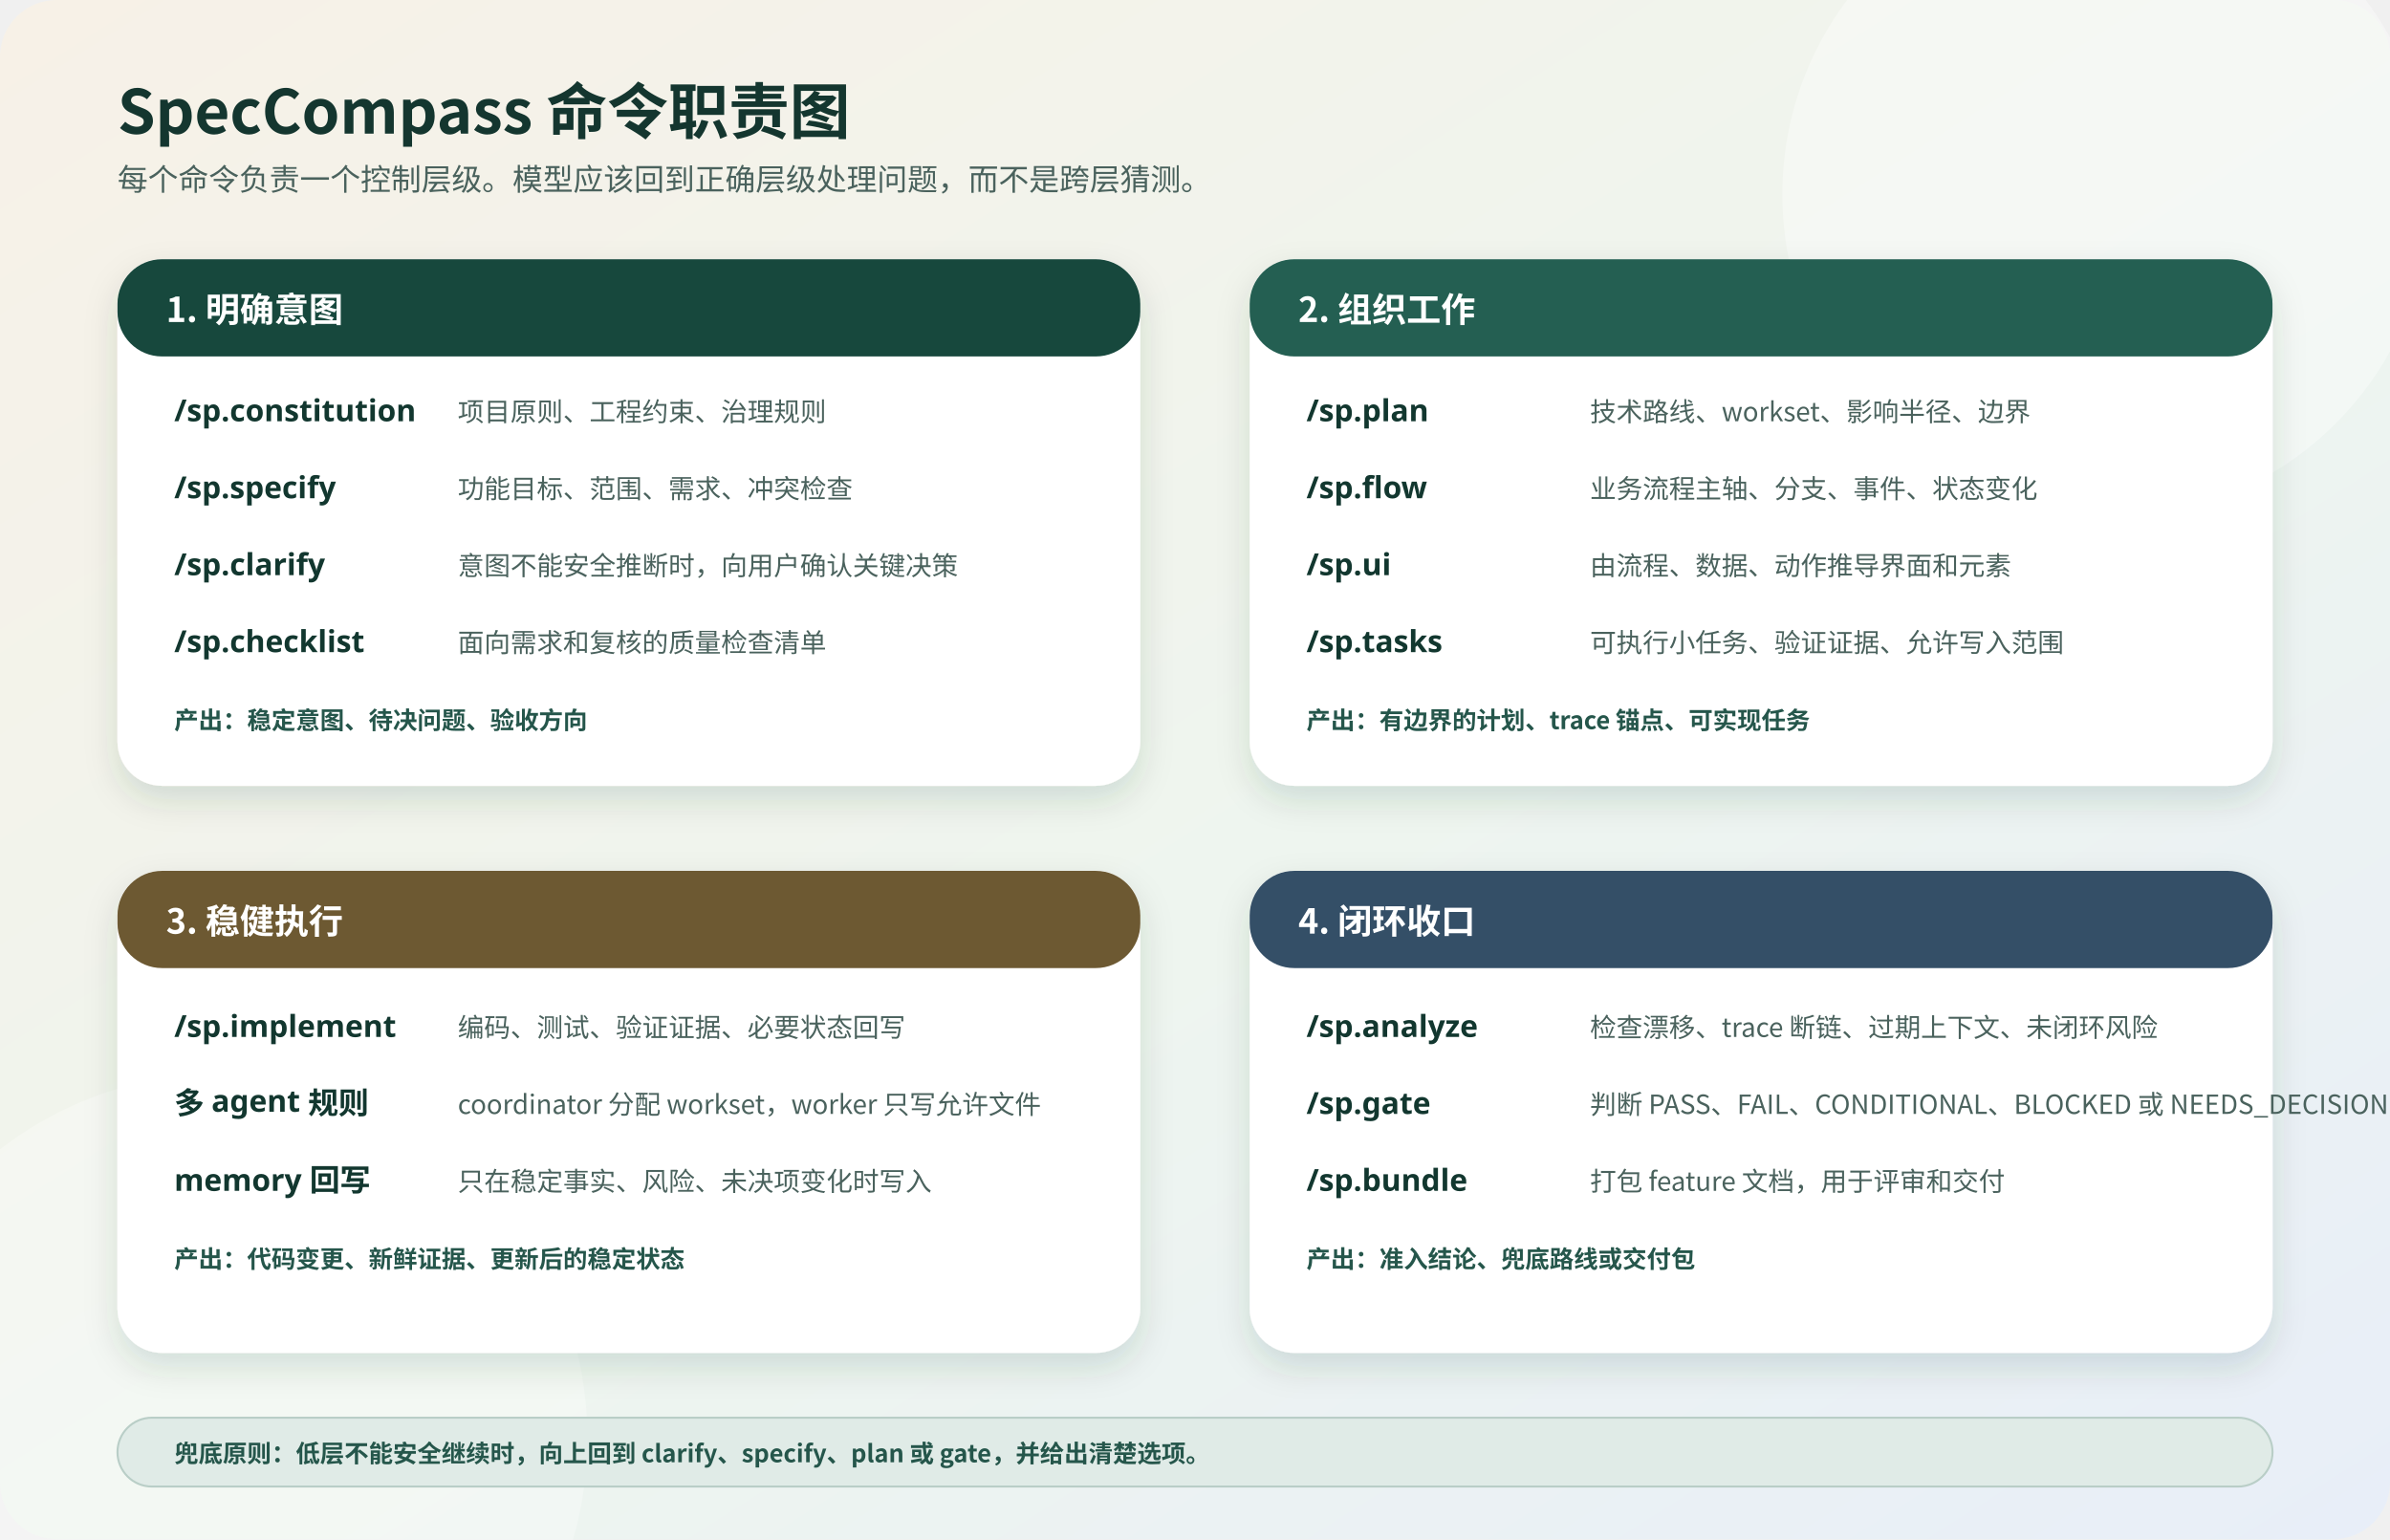
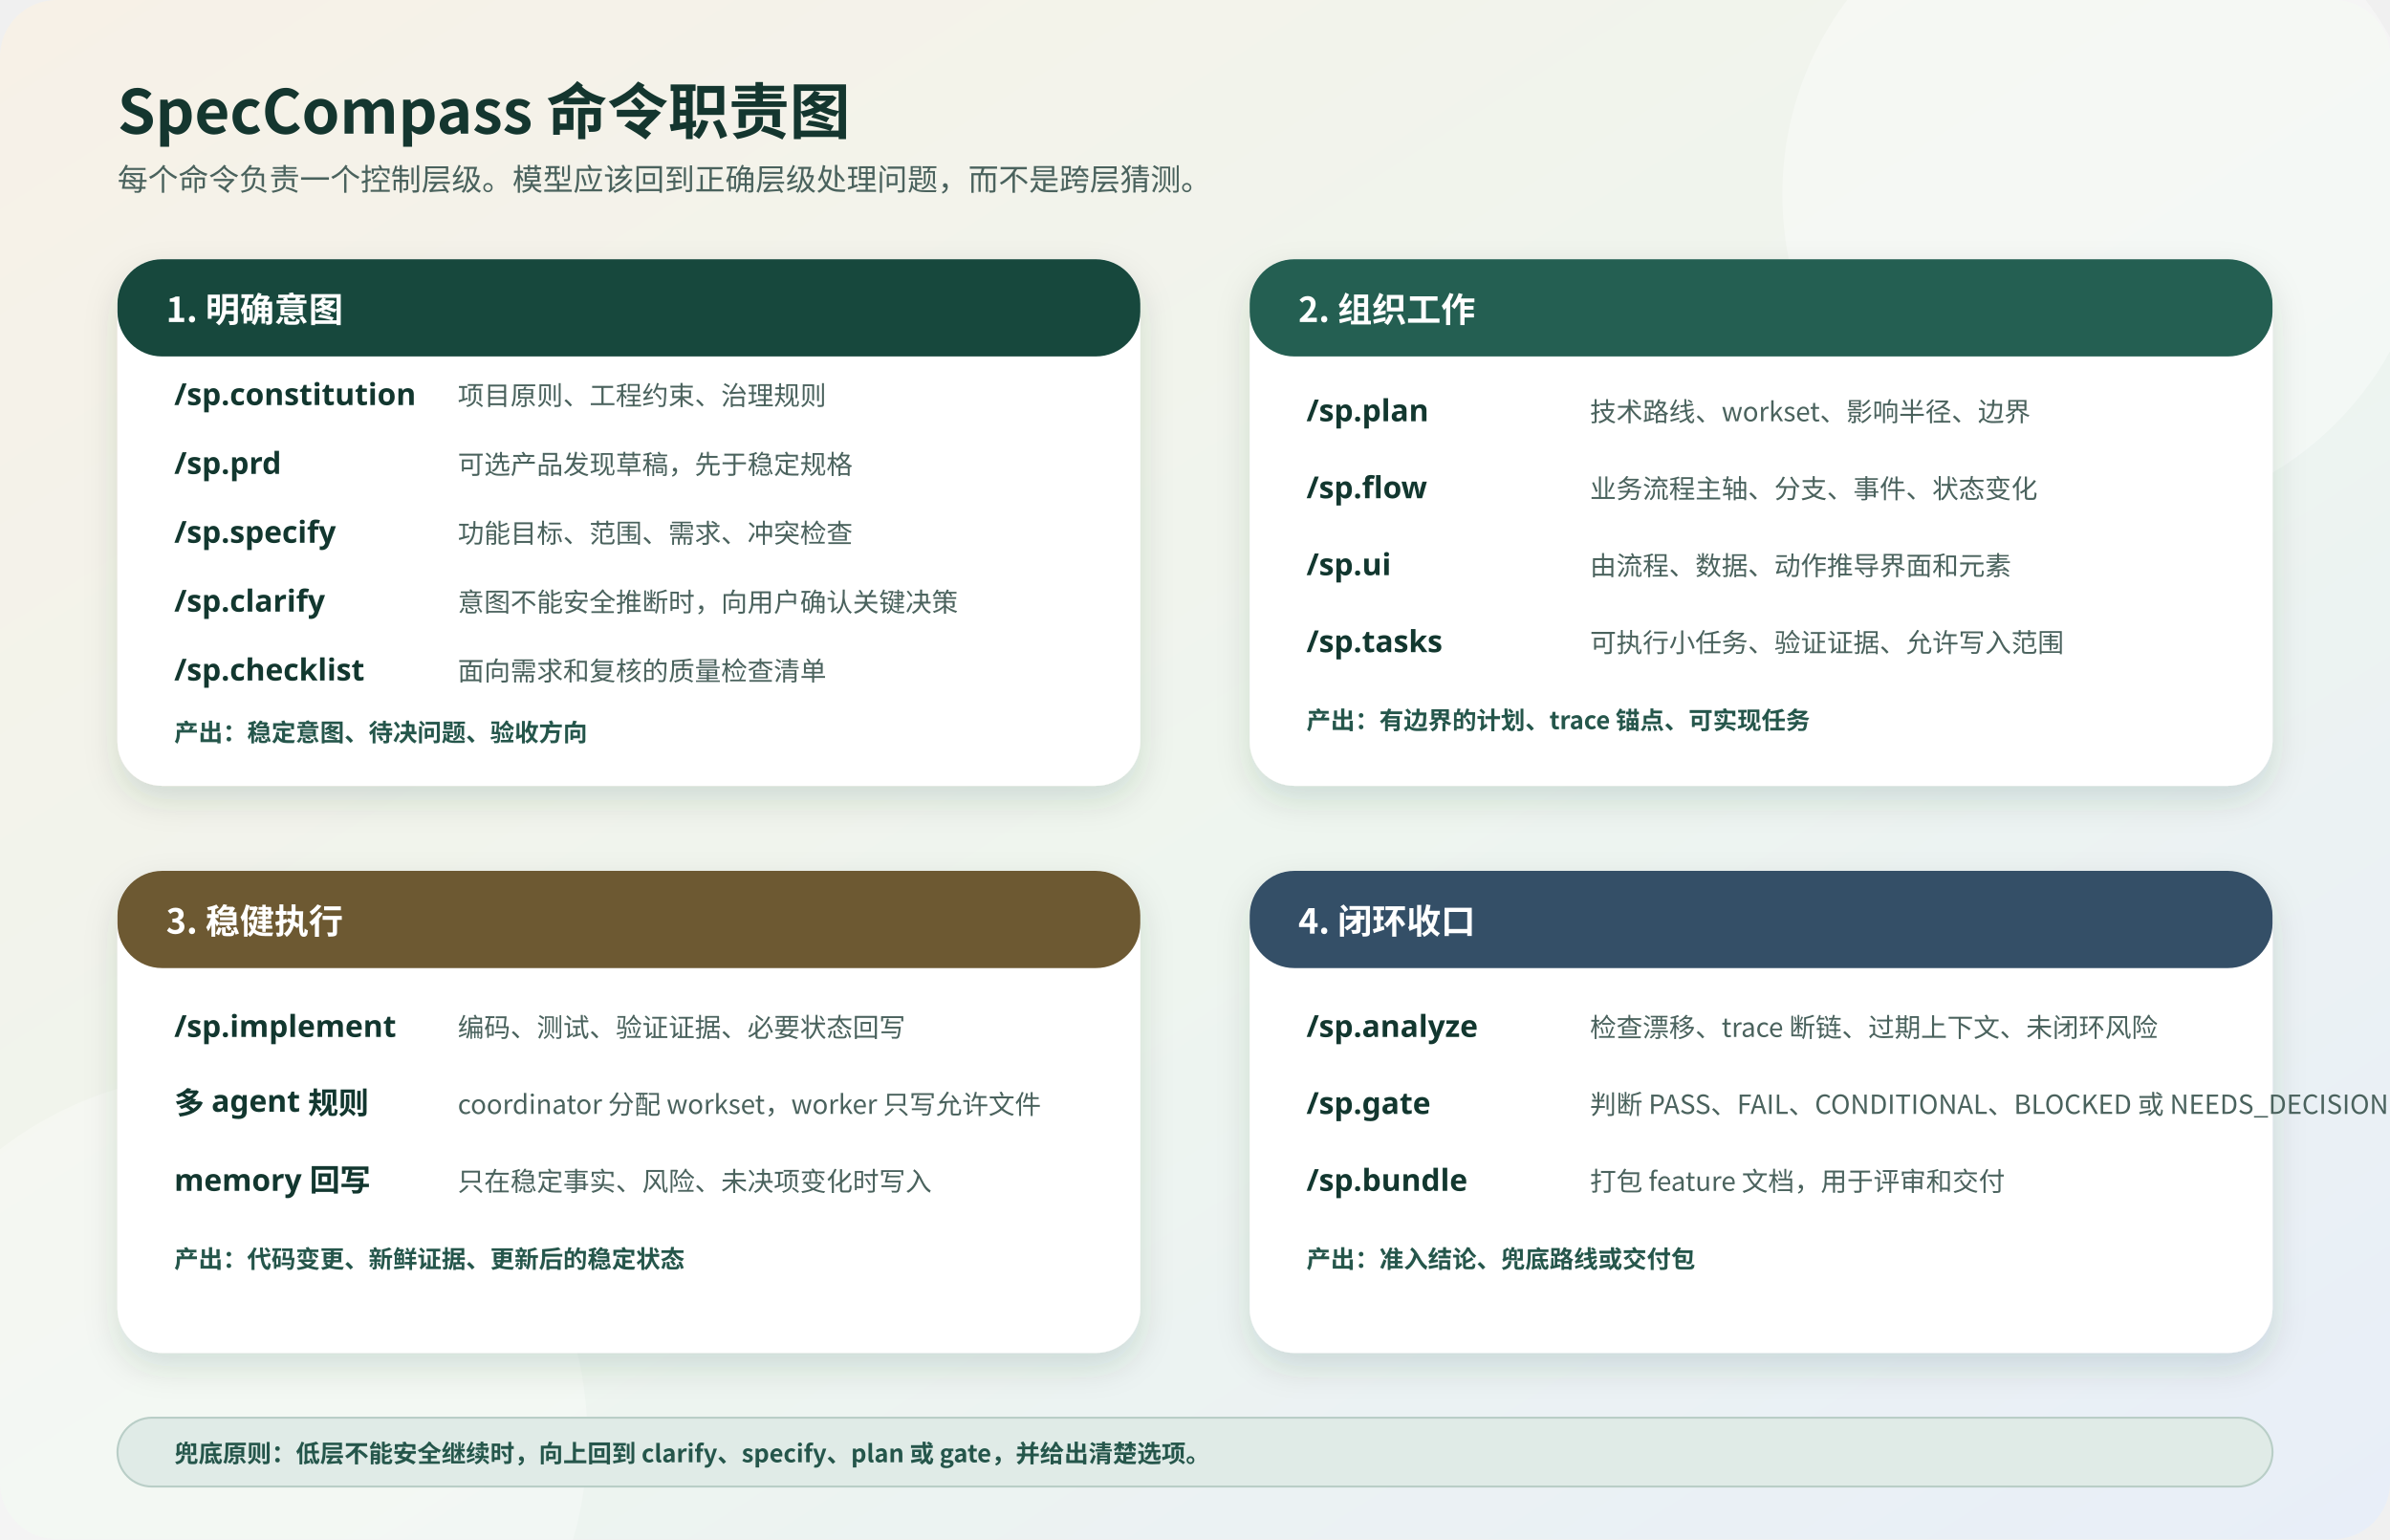
<svg xmlns="http://www.w3.org/2000/svg" width="1180" height="760" viewBox="0 0 1180 760" role="img" aria-labelledby="title desc">
  <defs>
    <linearGradient id="bg" x1="0" y1="0" x2="1" y2="1">
      <stop offset="0%" stop-color="#f7f1e7" />
      <stop offset="55%" stop-color="#eef5ef" />
      <stop offset="100%" stop-color="#e8eef8" />
    </linearGradient>
    <filter id="shadow" x="-10%" y="-20%" width="120%" height="150%">
      <feDropShadow dx="0" dy="7" stdDeviation="8" flood-color="#213934" flood-opacity="0.14" />
    </filter>
    <style>
      .title { font: 700 30px "PingFang SC", "Noto Sans CJK SC", "Microsoft YaHei", sans-serif; fill: #14362f; }
      .subtitle { font: 15px "PingFang SC", "Noto Sans CJK SC", "Microsoft YaHei", sans-serif; fill: #4a625d; }
      .group { font: 700 17px "PingFang SC", "Noto Sans CJK SC", "Microsoft YaHei", sans-serif; fill: #ffffff; }
      .cmd { font: 700 15px ui-sans-serif, system-ui, sans-serif; fill: #12372f; }
      .text { font: 13px "PingFang SC", "Noto Sans CJK SC", "Microsoft YaHei", sans-serif; fill: #4a625d; }
      .note { font: 700 12px "PingFang SC", "Noto Sans CJK SC", "Microsoft YaHei", sans-serif; fill: #25564b; }
    </style>
  </defs>
  <rect width="1180" height="760" rx="28" fill="url(#bg)" />
  <circle cx="1040" cy="96" r="160" fill="#fff" opacity="0.35" />
  <circle cx="110" cy="710" r="180" fill="#fff" opacity="0.28" />
  <text x="58" y="66" class="title">SpecCompass 命令职责图</text>
  <text x="58" y="94" class="subtitle">每个命令负责一个控制层级。模型应该回到正确层级处理问题，而不是跨层猜测。</text>
  <rect x="58" y="128" width="505" height="260" rx="22" fill="#ffffff" filter="url(#shadow)" />
  <rect x="58" y="128" width="505" height="48" rx="22" fill="#17483d" />
  <text x="82" y="159" class="group">1. 明确意图</text>
-   <text x="86" y="208" class="cmd">/sp.constitution</text>
-   <text x="226" y="208" class="text">项目原则、工程约束、治理规则</text>
-   <text x="86" y="246" class="cmd">/sp.specify</text>
-   <text x="226" y="246" class="text">功能目标、范围、需求、冲突检查</text>
-   <text x="86" y="284" class="cmd">/sp.clarify</text>
-   <text x="226" y="284" class="text">意图不能安全推断时，向用户确认关键决策</text>
-   <text x="86" y="322" class="cmd">/sp.checklist</text>
-   <text x="226" y="322" class="text">面向需求和复核的质量检查清单</text>
-   <text x="86" y="360" class="note">产出：稳定意图、待决问题、验收方向</text>
+   <text x="86" y="200" class="cmd">/sp.constitution</text>
+   <text x="226" y="200" class="text">项目原则、工程约束、治理规则</text>
+   <text x="86" y="234" class="cmd">/sp.prd</text>
+   <text x="226" y="234" class="text">可选产品发现草稿，先于稳定规格</text>
+   <text x="86" y="268" class="cmd">/sp.specify</text>
+   <text x="226" y="268" class="text">功能目标、范围、需求、冲突检查</text>
+   <text x="86" y="302" class="cmd">/sp.clarify</text>
+   <text x="226" y="302" class="text">意图不能安全推断时，向用户确认关键决策</text>
+   <text x="86" y="336" class="cmd">/sp.checklist</text>
+   <text x="226" y="336" class="text">面向需求和复核的质量检查清单</text>
+   <text x="86" y="366" class="note">产出：稳定意图、待决问题、验收方向</text>
  <rect x="617" y="128" width="505" height="260" rx="22" fill="#ffffff" filter="url(#shadow)" />
  <rect x="617" y="128" width="505" height="48" rx="22" fill="#245f52" />
  <text x="641" y="159" class="group">2. 组织工作</text>
  <text x="645" y="208" class="cmd">/sp.plan</text>
  <text x="785" y="208" class="text">技术路线、workset、影响半径、边界</text>
  <text x="645" y="246" class="cmd">/sp.flow</text>
  <text x="785" y="246" class="text">业务流程主轴、分支、事件、状态变化</text>
  <text x="645" y="284" class="cmd">/sp.ui</text>
  <text x="785" y="284" class="text">由流程、数据、动作推导界面和元素</text>
  <text x="645" y="322" class="cmd">/sp.tasks</text>
  <text x="785" y="322" class="text">可执行小任务、验证证据、允许写入范围</text>
  <text x="645" y="360" class="note">产出：有边界的计划、trace 锚点、可实现任务</text>
  <rect x="58" y="430" width="505" height="238" rx="22" fill="#ffffff" filter="url(#shadow)" />
  <rect x="58" y="430" width="505" height="48" rx="22" fill="#6d5932" />
  <text x="82" y="461" class="group">3. 稳健执行</text>
  <text x="86" y="512" class="cmd">/sp.implement</text>
  <text x="226" y="512" class="text">编码、测试、验证证据、必要状态回写</text>
  <text x="86" y="550" class="cmd">多 agent 规则</text>
  <text x="226" y="550" class="text">coordinator 分配 workset，worker 只写允许文件</text>
  <text x="86" y="588" class="cmd">memory 回写</text>
  <text x="226" y="588" class="text">只在稳定事实、风险、未决项变化时写入</text>
  <text x="86" y="626" class="note">产出：代码变更、新鲜证据、更新后的稳定状态</text>
  <rect x="617" y="430" width="505" height="238" rx="22" fill="#ffffff" filter="url(#shadow)" />
  <rect x="617" y="430" width="505" height="48" rx="22" fill="#344f67" />
  <text x="641" y="461" class="group">4. 闭环收口</text>
  <text x="645" y="512" class="cmd">/sp.analyze</text>
  <text x="785" y="512" class="text">检查漂移、trace 断链、过期上下文、未闭环风险</text>
  <text x="645" y="550" class="cmd">/sp.gate</text>
  <text x="785" y="550" class="text">判断 PASS、FAIL、CONDITIONAL、BLOCKED 或 NEEDS_DECISION</text>
  <text x="645" y="588" class="cmd">/sp.bundle</text>
  <text x="785" y="588" class="text">打包 feature 文档，用于评审和交付</text>
  <text x="645" y="626" class="note">产出：准入结论、兜底路线或交付包</text>
  <rect x="58" y="700" width="1064" height="34" rx="17" fill="#e0ebe7" stroke="#b9cec7" />
  <text x="86" y="722" class="note">兜底原则：低层不能安全继续时，向上回到 clarify、specify、plan 或 gate，并给出清楚选项。</text>
</svg>
